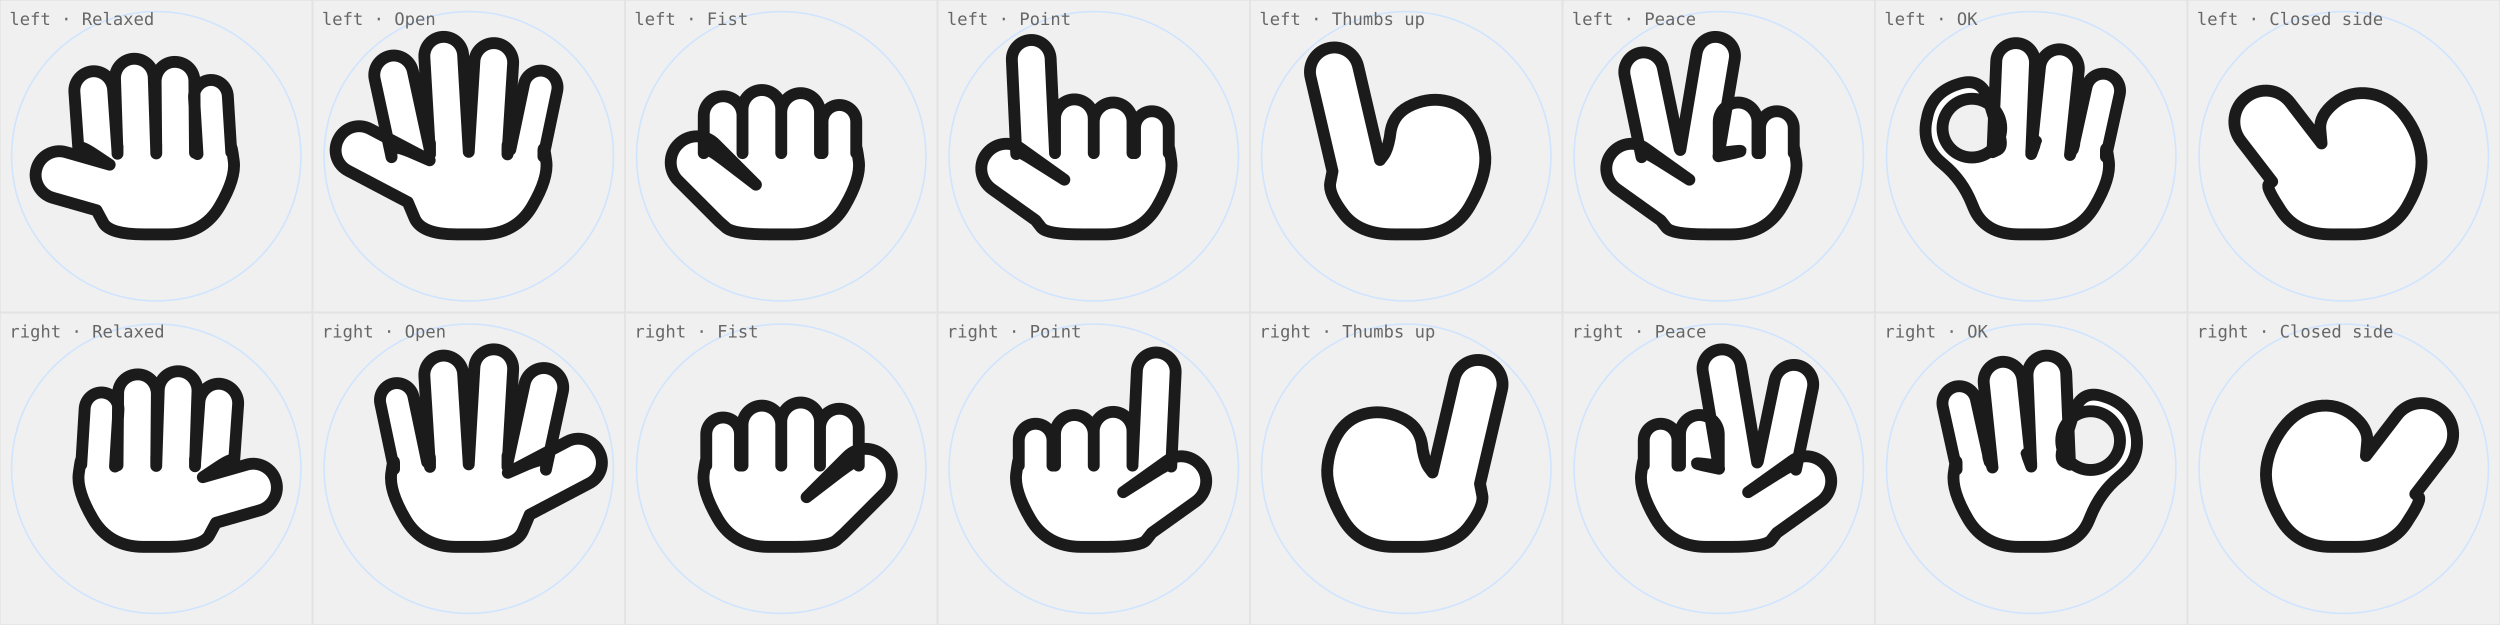
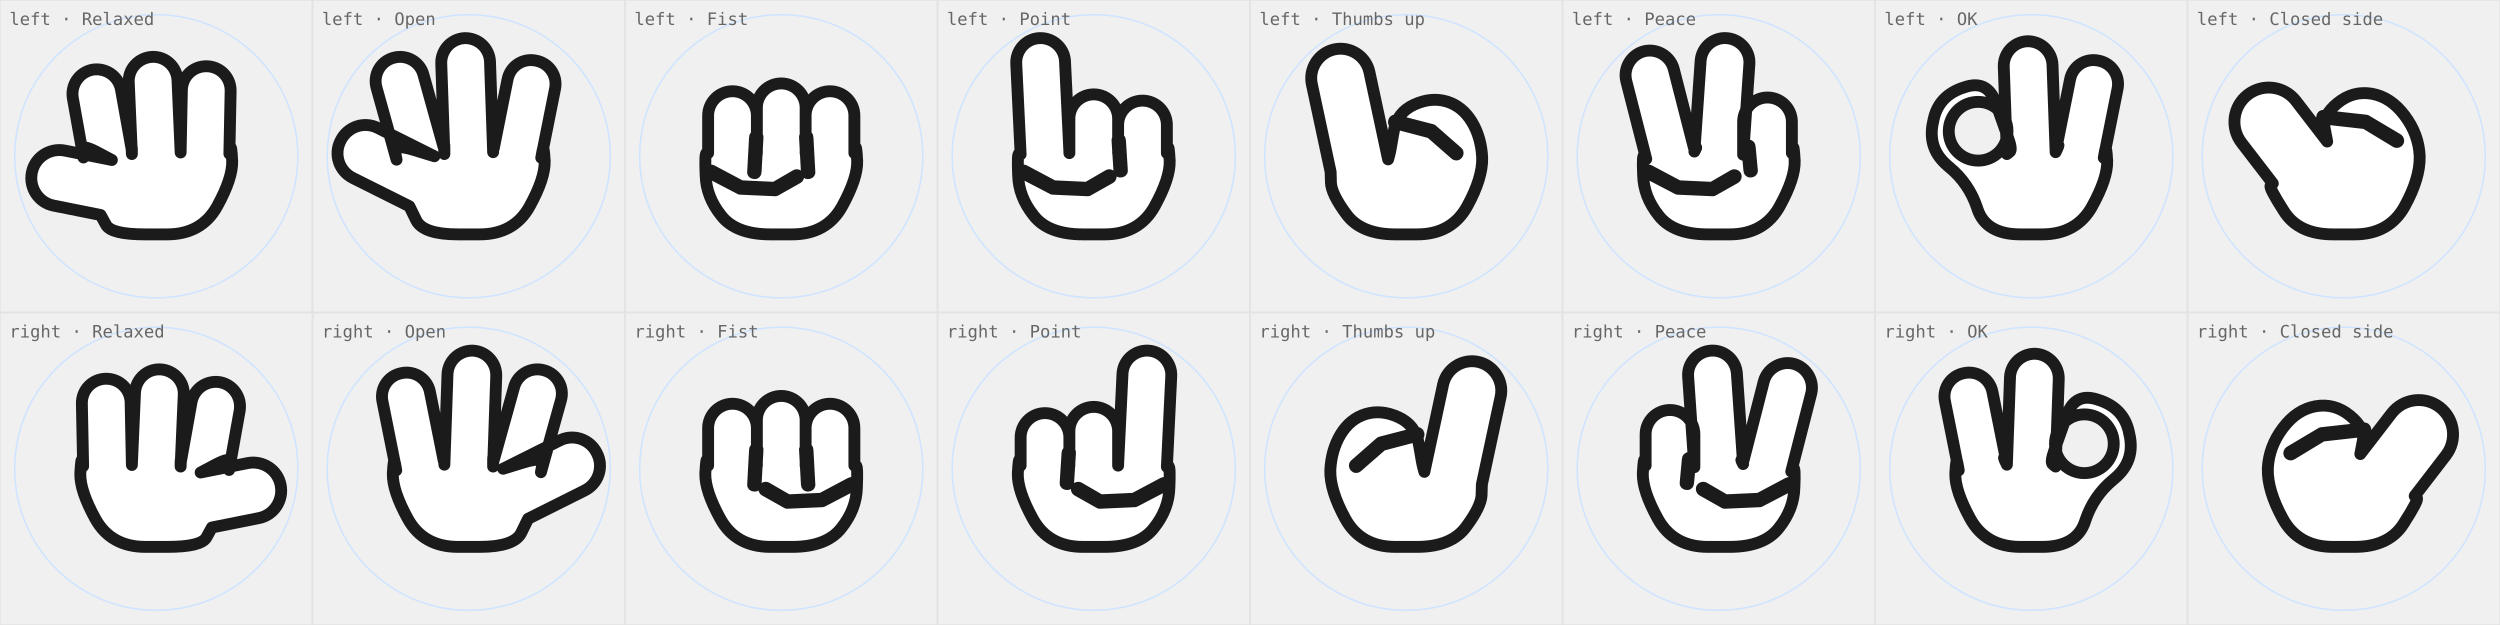
<svg xmlns="http://www.w3.org/2000/svg" viewBox="0 0 1600 400" width="1600" height="400">
  <g transform="translate(0 0)">
    <rect width="200" height="200" fill="none" stroke="#e3e3e3" />
    <circle cx="100" cy="100" r="3" fill="#d33" />
-     <circle cx="100" cy="100" r="92.6" fill="none" stroke="#cfe4ff" />
-     <path data-name="Relaxed" d="M 92 150 C 77.4 150 68.6 147.4 66 142.4 L 61.8 134.6 L 33.8 126.6 C 25.8 124.4 21 115.8 23.4 107.8 C 25.6 99.8 34.2 95 42.2 97.4 L 70.2 105.4 L 60 98.6 C 53.4 94.2 50 93.2 50.2 95.4 L 50.4 98.8 L 47.6 58.8 C 47.2 52 52.4 46.2 59.2 45.6 C 66 45.2 71.8 50.4 72.4 57.2 L 75.2 97.2 L 75.2 94.6 C 75.2 92.8 75.2 93 75.2 95.2 L 75.2 98.4 L 73.6 50.4 C 73.4 43.6 78.8 37.8 85.6 37.6 C 92.4 37.4 98.2 42.8 98.4 49.6 L 100 97.6 L 100 93.8 C 100 91.2 100 91.4 100 94 L 100 98.2 L 99.6 52.2 C 99.6 45.2 105 39.6 111.8 39.6 C 118.8 39.6 124.4 45 124.4 51.8 L 124.8 97.8 L 124.8 95 C 124.8 93 125 93.2 125.6 95.4 L 126.4 98.6 L 124.2 62.6 C 123.8 56.8 128.4 51.6 134.4 51.2 C 140.2 50.8 145.4 55.4 145.8 61.4 L 148 97.4 L 148 94.6 C 148 92.8 148.6 95.6 149.6 103 L 149.6 103 C 150.6 110.4 147.6 120 140.6 132 L 140.6 132 C 133.6 144 122.6 150 108 150 L 92 150 Z" fill="#ffffff" fill-rule="evenodd" stroke="#1b1b1b" stroke-width="7.6" stroke-linejoin="round" stroke-linecap="round" />
+     <circle cx="100" cy="100" r="90.6" fill="none" stroke="#cfe4ff" />
+     <path data-name="Relaxed" d="M 93 150 C 78.4 150 70 148 67.8 143.8 L 64.4 137.6 L 34.4 131.6 C 24.8 129.8 18.4 120.2 20.4 110.4 C 22.2 100.8 31.8 94.4 41.6 96.4 L 71.6 102.4 L 61.8 97.2 C 55.2 93.8 52.2 93.4 52.8 96.4 L 53.4 100.8 L 46.6 62.8 C 45.2 54.2 50.8 46.2 59.2 44.6 C 67.8 43.2 75.8 48.8 77.4 57.2 L 84.2 95.2 L 84.2 94.6 C 84.4 94.2 84.4 94.8 84.4 96.4 L 84.4 98.6 L 82.4 52.6 C 82 44 88.8 36.8 97.4 36.4 C 106 36 113.2 42.8 113.6 51.4 L 115.6 97.4 L 115.6 95.6 C 115.6 94.6 115.6 94.6 115.6 95.8 L 115.6 97.6 L 116.4 57.6 C 116.6 49 123.6 42.2 132.4 42.4 C 141 42.6 147.8 49.6 147.6 58.4 L 146.8 98.4 L 147.4 95.2 C 147.8 93 148.2 95.6 148.6 103 L 148.6 103 C 148.8 110.4 145.6 120 139 132 L 139 132 C 132.4 144 121.6 150 107 150 L 93 150 Z" fill="#ffffff" fill-rule="evenodd" stroke="#1b1b1b" stroke-width="7.6" stroke-linejoin="round" stroke-linecap="round" />
    <text x="6" y="16" font-family="ui-monospace, monospace" font-size="11" fill="#666">left · Relaxed</text>
  </g>
  <g transform="translate(200 0)">
    <rect width="200" height="200" fill="none" stroke="#e3e3e3" />
    <circle cx="100" cy="100" r="3" fill="#d33" />
-     <circle cx="100" cy="100" r="92.6" fill="none" stroke="#cfe4ff" />
-     <path data-name="Open" d="M 92 150 C 77.4 150 68.4 146.6 65.4 139.8 L 61 129.4 L 23 109.4 C 15.4 105.6 12.6 96.4 16.6 89 C 20.4 81.4 29.6 78.6 37 82.6 L 75 102.6 L 62.6 97.2 C 54.2 93.8 50.2 93.4 50.4 96.4 L 50.6 100.6 L 39.8 50.6 C 38.4 44 42.6 37.4 49.4 35.8 C 56 34.4 62.6 38.6 64.2 45.4 L 75 95.4 L 75 92.6 C 75.2 90.8 75.2 91.4 75.2 94.4 L 75.2 98.8 L 71.6 36.8 C 71.2 29.8 76.4 24 83.2 23.6 C 90.2 23.2 96 28.4 96.4 35.2 L 100 97.2 L 100 92.6 C 100 89.6 100 89.6 100 92.6 L 100 97.2 L 103.6 39.2 C 104 32.4 110 27.2 116.8 27.6 C 123.6 28 128.8 34 128.4 40.8 L 124.8 98.8 L 124.8 94.4 C 124.8 91.4 125.2 91 125.8 92.8 L 126.6 95.8 L 135.4 53.8 C 136.6 48 142.4 44.2 148.2 45.4 C 154 46.6 157.8 52.4 156.6 58.2 L 147.8 100.2 L 147.8 96.2 C 148 93.4 148.6 95.6 149.6 103 L 149.6 103 C 150.6 110.4 147.6 120 140.6 132 L 140.6 132 C 133.6 144 122.6 150 108 150 L 92 150 Z" fill="#ffffff" fill-rule="evenodd" stroke="#1b1b1b" stroke-width="7.6" stroke-linejoin="round" stroke-linecap="round" />
+     <circle cx="100" cy="100" r="90.6" fill="none" stroke="#cfe4ff" />
+     <path data-name="Open" d="M 93 150 C 78.4 150 69.4 147 66.4 141 L 62 132 L 26 114 C 17 109.6 13.4 98.8 18 90 C 22.4 81 33.2 77.4 42 82 L 78 100 L 65 96 C 56.4 93.4 52.2 93.6 52.8 97 L 53.8 102.2 L 41 56.2 C 38.6 47.8 43.6 39.2 51.8 37 C 60.2 34.6 68.8 39.6 71 47.8 L 83.8 93.8 L 84.2 93 C 84.4 92.4 84.4 93 84.4 95.2 L 84.4 98.6 L 82.4 40.6 C 82.2 32 88.8 24.8 97.4 24.4 C 106 24.2 113.2 30.8 113.6 39.4 L 115.6 97.4 L 115.6 94.8 C 115.6 93 115.6 92.4 115.8 93.4 L 116 95 L 124.8 51 C 126.4 42.4 134.6 37 143 38.8 C 151.6 40.4 157 48.6 155.2 57 L 146.4 101 L 147.2 96.6 C 147.8 93.6 148.2 95.6 148.6 103 L 148.6 103 C 148.8 110.4 145.6 120 139 132 L 139 132 C 132.4 144 121.6 150 107 150 L 93 150 Z" fill="#ffffff" fill-rule="evenodd" stroke="#1b1b1b" stroke-width="7.6" stroke-linejoin="round" stroke-linecap="round" />
    <text x="6" y="16" font-family="ui-monospace, monospace" font-size="11" fill="#666">left · Open</text>
  </g>
  <g transform="translate(400 0)">
    <rect width="200" height="200" fill="none" stroke="#e3e3e3" />
    <circle cx="100" cy="100" r="3" fill="#d33" />
-     <circle cx="100" cy="100" r="92.6" fill="none" stroke="#cfe4ff" />
-     <path data-name="Fist" d="M 92 150 C 77.4 150 68.4 148.6 65 146 L 60.2 141.8 L 34.2 115.8 C 27.6 109.4 27.6 98.6 34.2 92.2 C 40.6 85.6 51.4 85.6 57.8 92.2 L 83.8 118.2 L 63.2 102.4 C 55.8 96.8 51.8 94.6 51.2 96 L 50.4 98 L 50.4 74 C 50.4 67.2 56 61.6 62.8 61.6 C 69.6 61.6 75.2 67.2 75.2 74 L 75.2 98 L 75.2 95 C 75.2 93 75.2 93 75.2 95 L 75.2 98 L 75.2 70 C 75.2 63.2 80.8 57.6 87.6 57.6 C 94.4 57.6 100 63.2 100 70 L 100 98 L 100 94 C 100 91.4 100 91.4 100 94 L 100 98 L 100 72 C 100 65.2 105.6 59.6 112.4 59.6 C 119.2 59.6 124.8 65.2 124.8 72 L 124.8 98 L 124.8 95 C 124.8 93 125 93 125.6 95 L 126.4 98 L 126.4 78 C 126.4 72 131.2 67.2 137.2 67.2 C 143.2 67.2 148 72 148 78 L 148 98 L 148 95 C 148 93 148.6 95.6 149.6 103 L 149.6 103 C 150.6 110.4 147.6 120 140.6 132 L 140.6 132 C 133.6 144 122.6 150 108 150 L 92 150 Z" fill="#ffffff" fill-rule="evenodd" stroke="#1b1b1b" stroke-width="7.6" stroke-linejoin="round" stroke-linecap="round" />
+     <circle cx="100" cy="100" r="90.6" fill="none" stroke="#cfe4ff" />
+     <path data-name="Fist" d="M 93 150 C 78.4 150 67.8 146 61.6 138 L 61.6 138 C 55.2 130 51.8 121.4 51.6 112 L 51.6 112 C 51.2 102.6 51.4 98 52.2 98 L 53.2 98 L 53.2 74 C 53.2 65.4 60.2 58.4 68.8 58.4 C 77.4 58.4 84.4 65.4 84.4 74 L 84.4 98 L 84.4 96 C 84.4 94.6 84.4 94.6 84.4 96 L 84.4 98 L 84.4 69 C 84.4 60.4 91.4 53.4 100 53.4 C 108.6 53.4 115.6 60.4 115.6 69 L 115.6 98 L 115.6 96 C 115.6 94.6 115.6 94.6 115.6 96 L 115.6 98 L 115.6 74 C 115.6 65.4 122.6 58.4 131.2 58.4 C 139.8 58.4 146.8 65.4 146.8 74 L 146.8 98 L 147.4 95 C 147.8 93 148.2 95.6 148.6 103 L 148.6 103 C 148.8 110.4 145.6 120 139 132 L 139 132 C 132.4 144 121.6 150 107 150 L 93 150 Z M 84.8 88 L 83.6 110 C 83.6 110.6 83.2 111 82.8 110.8 C 82.2 110.8 81.8 110.4 82 110 L 83.2 88 C 83.2 87.4 83.6 87 84 87.2 C 84.6 87.2 85 87.6 84.8 88 Z M 116.8 88 L 118 110 C 118.2 110.4 117.8 110.8 117.2 110.8 C 116.8 111 116.4 110.6 116.4 110 L 115.2 88 C 115 87.6 115.4 87.2 116 87.2 C 116.4 87 116.8 87.4 116.8 88 Z M 55.4 109.2 L 74.2 119.2 L 95.8 120.2 L 109.6 112.2 C 110 112 110.6 112.2 110.8 112.6 C 111 113 110.8 113.6 110.4 113.8 L 96.2 121.8 L 73.8 120.8 L 54.6 110.8 C 54.2 110.6 54 110 54.2 109.6 C 54.4 109.2 55 109 55.4 109.2 Z" fill="#ffffff" fill-rule="evenodd" stroke="#1b1b1b" stroke-width="7.6" stroke-linejoin="round" stroke-linecap="round" />
    <text x="6" y="16" font-family="ui-monospace, monospace" font-size="11" fill="#666">left · Fist</text>
  </g>
  <g transform="translate(600 0)">
    <rect width="200" height="200" fill="none" stroke="#e3e3e3" />
    <circle cx="100" cy="100" r="3" fill="#d33" />
-     <circle cx="100" cy="100" r="92.6" fill="none" stroke="#cfe4ff" />
-     <path data-name="Point" d="M 92 150 C 77.4 150 68.8 148.6 66.4 145.6 L 62.8 141 L 34.8 121 C 27.6 115.8 25.8 105.8 31 98.8 C 36.2 91.6 46.2 89.8 53.2 95 L 81.2 115 L 62.8 103.4 C 55 98.4 51 96.4 50.8 97.2 L 50.4 98.6 L 47.6 38.6 C 47.2 31.8 52.6 26 59.4 25.6 C 66.2 25.2 72 30.6 72.4 37.4 L 75.2 97.4 L 75.2 95.8 C 75.2 94.6 75.2 94.6 75.2 96 L 75.2 98 L 75.2 76 C 75.2 69.2 80.8 63.6 87.6 63.6 C 94.4 63.6 100 69.2 100 76 L 100 98 L 100 95 C 100 93 100 93 100 95 L 100 98 L 100 78 C 100 71.2 105.6 65.6 112.4 65.6 C 119.2 65.6 124.8 71.2 124.8 78 L 124.8 98 L 124.8 95.6 C 124.8 93.8 125 93.8 125.6 95.6 L 126.4 98 L 126.4 82 C 126.4 76 131.2 71.2 137.2 71.2 C 143.2 71.2 148 76 148 82 L 148 98 L 148 95 C 148 93 148.6 95.6 149.6 103 L 149.6 103 C 150.6 110.4 147.6 120 140.6 132 L 140.6 132 C 133.6 144 122.6 150 108 150 L 92 150 Z" fill="#ffffff" fill-rule="evenodd" stroke="#1b1b1b" stroke-width="7.6" stroke-linejoin="round" stroke-linecap="round" />
+     <circle cx="100" cy="100" r="90.6" fill="none" stroke="#cfe4ff" />
+     <path data-name="Point" d="M 93 150 C 78.4 150 67.8 146 61.6 138 L 61.6 138 C 55.2 130 51.8 121.4 51.6 112 L 51.6 112 C 51.2 102.6 51.4 98.2 52.2 98.4 L 53.2 98.8 L 50.4 40.8 C 50 32.2 56.6 24.8 65.2 24.4 C 73.8 24 81.2 30.6 81.6 39.2 L 84.4 97.2 L 84.4 96.6 C 84.4 96.2 84.4 96.4 84.4 97 L 84.4 98 L 84.4 76 C 84.4 67.4 91.4 60.4 100 60.4 C 108.6 60.4 115.6 67.4 115.6 76 L 115.6 98 L 115.6 96.6 C 115.6 95.6 115.6 95.6 115.6 96.6 L 115.6 98 L 115.6 80 C 115.6 71.4 122.6 64.4 131.2 64.4 C 139.8 64.4 146.8 71.4 146.8 80 L 146.8 98 L 147.4 95 C 147.8 93 148.2 95.6 148.6 103 L 148.6 103 C 148.8 110.4 145.6 120 139 132 L 139 132 C 132.4 144 121.6 150 107 150 L 93 150 Z M 116.8 90 L 118 109 C 118.2 109.4 117.8 109.8 117.2 109.8 C 116.8 110 116.4 109.6 116.4 109 L 115.2 90 C 115 89.6 115.4 89.2 116 89.2 C 116.4 89 116.8 89.4 116.8 90 Z M 55.4 109.2 L 74.2 119.2 L 95.8 120.2 L 109.6 112.2 C 110 112 110.6 112.2 110.8 112.6 C 111 113 110.8 113.6 110.4 113.8 L 96.2 121.8 L 73.8 120.8 L 54.6 110.8 C 54.2 110.6 54 110 54.2 109.6 C 54.4 109.2 55 109 55.4 109.2 Z" fill="#ffffff" fill-rule="evenodd" stroke="#1b1b1b" stroke-width="7.6" stroke-linejoin="round" stroke-linecap="round" />
    <text x="6" y="16" font-family="ui-monospace, monospace" font-size="11" fill="#666">left · Point</text>
  </g>
  <g transform="translate(800 0)">
    <rect width="200" height="200" fill="none" stroke="#e3e3e3" />
    <circle cx="100" cy="100" r="3" fill="#d33" />
-     <circle cx="100" cy="100" r="92.6" fill="none" stroke="#cfe4ff" />
-     <path data-name="Thumbs up" d="M 92 150 C 77.4 150 66.6 145.6 60 137 L 60 137 C 53.4 128.4 50.4 121.6 51.4 116.8 L 52.8 109.6 L 38.8 49.6 C 36.8 41.2 42 32.8 50.4 30.8 C 58.8 28.8 67.2 34 69.2 42.4 L 83.2 102.4 L 85.6 99.2 C 87.2 97 88.4 93.4 89.4 88.2 L 90 84 C 91.4 76 96 70.4 104 67 L 104 67 C 112 63.6 119.6 63 127 65 L 127 65 C 134.4 67 140 71.4 144 78 L 144 78 C 148 84.6 150.2 92.4 150.6 101 L 150.6 101 C 150.8 109.6 147.6 120 140.6 132 L 140.6 132 C 133.6 144 122.6 150 108 150 L 92 150 Z" fill="#ffffff" fill-rule="evenodd" stroke="#1b1b1b" stroke-width="7.6" stroke-linejoin="round" stroke-linecap="round" />
+     <circle cx="100" cy="100" r="90.6" fill="none" stroke="#cfe4ff" />
+     <path data-name="Thumbs up" d="M 93 150 C 78.4 150 67.8 145.6 61.6 137 L 61.6 137 C 55.2 128.4 52 121.6 51.8 117 L 51.6 110 L 39.6 54 C 37.4 43.8 44 33.8 54 31.6 C 64.2 29.4 74.2 36 76.4 46 L 88.4 102 L 89.2 99 C 89.8 97 90.4 93 91.4 87.2 L 92 84 C 93.4 76 97.6 70.4 105 67 L 105 67 C 112.4 63.6 119.4 63 126 65 L 126 65 C 132.6 67 138 71.4 142 78 L 142 78 C 146 84.6 148.2 92.4 148.6 101 L 148.6 101 C 148.8 109.6 145.6 120 139 132 L 139 132 C 132.4 144 121.6 150 107 150 L 93 150 Z M 93.2 77.2 L 116.4 83.2 L 132.6 97.4 C 133 97.6 133 98.2 132.6 98.6 C 132.4 99 131.8 99 131.4 98.6 L 115.6 84.8 L 92.8 78.8 C 92.2 78.8 92 78.2 92.2 77.8 C 92.2 77.2 92.8 77 93.2 77.2 Z" fill="#ffffff" fill-rule="evenodd" stroke="#1b1b1b" stroke-width="7.6" stroke-linejoin="round" stroke-linecap="round" />
    <text x="6" y="16" font-family="ui-monospace, monospace" font-size="11" fill="#666">left · Thumbs up</text>
  </g>
  <g transform="translate(1000 0)">
    <rect width="200" height="200" fill="none" stroke="#e3e3e3" />
    <circle cx="100" cy="100" r="3" fill="#d33" />
-     <circle cx="100" cy="100" r="92.6" fill="none" stroke="#cfe4ff" />
-     <path data-name="Peace" d="M 92 150 C 77.4 150 68.8 148.6 66.4 145.6 L 62.8 141 L 34.8 121 C 27.6 115.8 25.8 105.8 31 98.8 C 36.2 91.6 46.2 89.8 53.2 95 L 81.2 115 L 62.8 103.4 C 55 98.4 51 96.8 50.8 98.2 L 50.6 100.6 L 39.8 48.6 C 38.4 41.8 42.8 35.2 49.4 33.8 C 56.2 32.4 62.8 36.8 64.2 43.4 L 75 95.4 L 75 93.8 C 75.2 92.6 75.2 92.6 75.2 94 L 75.4 96 L 85.8 34 C 87 27.2 93.2 22.6 100 23.8 C 106.8 25 111.4 31.2 110.2 38 L 99.8 100 L 110.2 97.8 C 115.4 96.6 115.4 96.2 110 96.8 L 100 98 L 100 78 C 100 71.2 105.6 65.6 112.4 65.6 C 119.2 65.6 124.8 71.2 124.8 78 L 124.8 98 L 125.2 96 C 125.4 94.6 125.8 94.6 126 96 L 126.4 98 L 126.4 82 C 126.4 76 131.2 71.2 137.2 71.2 C 143.2 71.2 148 76 148 82 L 148 98 L 148 95 C 148 93 148.6 95.6 149.6 103 L 149.6 103 C 150.6 110.4 147.6 120 140.6 132 L 140.6 132 C 133.6 144 122.6 150 108 150 L 92 150 Z" fill="#ffffff" fill-rule="evenodd" stroke="#1b1b1b" stroke-width="7.6" stroke-linejoin="round" stroke-linecap="round" />
+     <circle cx="100" cy="100" r="90.6" fill="none" stroke="#cfe4ff" />
+     <path data-name="Peace" d="M 93 150 C 78.4 150 67.8 146 61.6 138 L 61.6 138 C 55.2 130 51.8 121.4 51.6 112 L 51.6 112 C 51.2 102.6 51.4 98.6 52.4 100 L 53.6 101.8 L 40.8 51.8 C 38.8 43.6 43.8 35 52.2 32.8 C 60.4 30.8 69 35.8 71.2 44.2 L 84 94.2 L 85 94 C 85.6 94 85.8 94.4 85.2 95.4 L 84.4 97 L 88.4 39 C 89 30.4 96.4 23.8 105 24.4 C 113.6 25 120.2 32.4 119.6 41 L 115.6 99 L 116.8 98.6 C 117.6 98.2 117.6 98 116.8 98 L 115.6 98 L 115.6 78 C 115.6 69.4 122.6 62.4 131.2 62.4 C 139.8 62.4 146.8 69.4 146.8 78 L 146.8 98 L 147.4 95 C 147.8 93 148.2 95.6 148.6 103 L 148.6 103 C 148.8 110.4 145.6 120 139 132 L 139 132 C 132.4 144 121.6 150 107 150 L 93 150 Z M 119.8 94 L 121.2 109 C 121.4 109.4 121 109.8 120.4 109.8 C 120 110 119.6 109.6 119.6 109 L 118.2 94 C 118 93.6 118.4 93.2 119 93.2 C 119.4 93 119.8 93.4 119.8 94 Z M 55.4 109.2 L 74.2 119.2 L 95.8 120.2 L 109.6 112.2 C 110 112 110.6 112.2 110.8 112.6 C 111 113 110.8 113.6 110.4 113.8 L 96.2 121.8 L 73.8 120.8 L 54.6 110.8 C 54.2 110.6 54 110 54.2 109.6 C 54.4 109.2 55 109 55.4 109.2 Z" fill="#ffffff" fill-rule="evenodd" stroke="#1b1b1b" stroke-width="7.6" stroke-linejoin="round" stroke-linecap="round" />
    <text x="6" y="16" font-family="ui-monospace, monospace" font-size="11" fill="#666">left · Peace</text>
  </g>
  <g transform="translate(1200 0)">
    <rect width="200" height="200" fill="none" stroke="#e3e3e3" />
    <circle cx="100" cy="100" r="3" fill="#d33" />
-     <circle cx="100" cy="100" r="92.6" fill="none" stroke="#cfe4ff" />
-     <path data-name="OK" d="M 92 150 C 77.4 150 67.6 144.2 63 132.8 L 62 130.4 C 58 120.4 52 112 43.8 105.2 L 42.4 104 C 34.2 97 31 88.4 32.8 77.8 L 33.2 76 C 35 65.4 41 58.4 51 54.6 L 52.8 54 C 62.8 50.4 69.4 53.6 72.6 63.8 L 79.6 86.4 C 81.2 91.4 80.8 94.6 78.6 95.8 L 75.2 97.4 L 77.6 39.4 C 77.8 32.6 83.6 27.4 90.6 27.6 C 97.4 27.8 102.6 33.6 102.4 40.6 L 100 98.6 L 102 93.2 C 103.4 89.8 103.4 89.4 102 92.4 L 100 96.8 L 105.6 42.8 C 106.4 36 112.4 31 119.2 31.6 C 126 32.4 131 38.4 130.4 45.2 L 124.8 99.2 L 126.4 94.6 C 127.4 91.6 127.8 91 127.4 92.8 L 126.6 95.6 L 135.4 55.6 C 136.8 49.8 142.4 46.2 148.4 47.4 C 154.2 48.8 157.8 54.4 156.6 60.4 L 147.8 100.4 L 147.8 96.2 C 148 93.4 148.6 95.6 149.6 103 L 149.6 103 C 150.6 110.4 147.6 120 140.6 132 L 140.6 132 C 133.6 144 122.6 150 108 150 L 92 150 Z M 62 63.2 C 72.4 63.2 80.8 71.6 80.8 82 C 80.8 92.4 72.4 100.8 62 100.8 C 51.6 100.8 43.2 92.4 43.2 82 C 43.2 71.6 51.6 63.2 62 63.2 Z" fill="#ffffff" fill-rule="evenodd" stroke="#1b1b1b" stroke-width="7.6" stroke-linejoin="round" stroke-linecap="round" />
+     <circle cx="100" cy="100" r="90.6" fill="none" stroke="#cfe4ff" />
+     <path data-name="OK" d="M 93 150 C 78.4 150 69.2 144.6 65.6 133.8 L 65.2 132.6 C 61.8 122.6 56 114 47.8 107.2 L 46.4 106 C 38.2 99 35 90.4 36.8 79.8 L 37.2 78 C 39 67.4 45 60.4 55 56.6 L 56.8 56 C 66.8 52.4 73.6 55.6 77.2 65.6 L 85 87.6 C 87 93.2 87.4 96.4 86.2 97.2 L 84.4 98.6 L 82.4 42.6 C 82.2 34 88.8 26.8 97.4 26.4 C 106 26.2 113.2 32.8 113.6 41.4 L 115.6 97.4 L 116.8 94.8 C 117.6 93 117.6 92.4 117 93.4 L 116 95 L 124.8 51 C 126.4 42.4 134.6 37 143 38.8 C 151.6 40.4 157 48.6 155.2 57 L 146.4 101 L 147.2 96.6 C 147.8 93.6 148.2 95.6 148.6 103 L 148.6 103 C 148.8 110.4 145.6 120 139 132 L 139 132 C 132.4 144 121.6 150 107 150 L 93 150 Z M 66 65.2 C 76.4 65.2 84.8 73.6 84.8 84 C 84.8 94.4 76.4 102.8 66 102.8 C 55.6 102.8 47.2 94.4 47.2 84 C 47.2 73.6 55.6 65.2 66 65.2 Z" fill="#ffffff" fill-rule="evenodd" stroke="#1b1b1b" stroke-width="7.6" stroke-linejoin="round" stroke-linecap="round" />
    <text x="6" y="16" font-family="ui-monospace, monospace" font-size="11" fill="#666">left · OK</text>
  </g>
  <g transform="translate(1400 0)">
    <rect width="200" height="200" fill="none" stroke="#e3e3e3" />
    <circle cx="100" cy="100" r="3" fill="#d33" />
-     <circle cx="100" cy="100" r="92.6" fill="none" stroke="#cfe4ff" />
-     <path data-name="Closed side" d="M 92 150 C 77.4 150 66.6 145 60 135 L 60 135 C 53.4 125 50.6 119.4 52 118 L 54.2 116.2 L 34.2 90.2 C 27.4 81.4 29 68.8 37.8 62.2 C 46.6 55.4 59.2 57 65.8 65.8 L 85.8 91.8 L 85 83 C 84.4 77 87.4 71.4 94 66 L 94 66 C 100.6 60.6 108.4 58.6 117 60 L 117 60 C 125.6 61.4 133 66 139 74 L 139 74 C 145 82 148.6 90.6 149.6 100 L 149.6 100 C 150.6 109.4 147.6 120 140.6 132 L 140.6 132 C 133.6 144 122.6 150 108 150 L 92 150 Z" fill="#ffffff" fill-rule="evenodd" stroke="#1b1b1b" stroke-width="7.6" stroke-linejoin="round" stroke-linecap="round" />
+     <circle cx="100" cy="100" r="90.6" fill="none" stroke="#cfe4ff" />
+     <path data-name="Closed side" d="M 93 150 C 78.4 150 67.8 145 61.6 135 L 61.6 135 C 55.2 125 52.4 119.6 53.2 118.8 L 54.6 117.4 L 34.6 91.4 C 27.2 81.8 29 68 38.6 60.6 C 48.2 53.2 62 55 69.4 64.6 L 89.4 90.6 L 87.8 82.2 C 86.6 76.8 89.4 71.4 96 66 L 96 66 C 102.6 60.6 110 58.6 118 60 L 118 60 C 126 61.4 133 66 139 74 L 139 74 C 145 82 148.2 90.6 148.6 100 L 148.6 100 C 148.8 109.4 145.6 120 139 132 L 139 132 C 132.4 144 121.6 150 107 150 L 93 150 Z M 87 74.2 L 114.2 77.2 L 134.4 89.2 C 134.8 89.4 135 90 134.8 90.4 C 134.6 90.8 134 91 133.6 90.8 L 113.8 78.8 L 87 75.8 C 86.4 75.8 86 75.4 86.2 75 C 86.2 74.4 86.6 74 87 74.2 Z" fill="#ffffff" fill-rule="evenodd" stroke="#1b1b1b" stroke-width="7.6" stroke-linejoin="round" stroke-linecap="round" />
    <text x="6" y="16" font-family="ui-monospace, monospace" font-size="11" fill="#666">left · Closed side</text>
  </g>
  <g transform="translate(0 200)">
    <rect width="200" height="200" fill="none" stroke="#e3e3e3" />
    <circle cx="100" cy="100" r="3" fill="#d33" />
-     <circle cx="100" cy="100" r="92.6" fill="none" stroke="#cfe4ff" />
-     <path data-name="Relaxed" d="M 108 150 C 122.6 150 131.4 147.4 134 142.4 L 138.2 134.6 L 166.2 126.6 C 174.2 124.4 179 115.8 176.6 107.8 C 174.4 99.8 165.8 95 157.8 97.4 L 129.8 105.4 L 140 98.6 C 146.6 94.2 150 93.2 149.8 95.4 L 149.6 98.8 L 152.4 58.8 C 152.8 52 147.6 46.2 140.8 45.6 C 134 45.2 128.2 50.4 127.6 57.2 L 124.8 97.2 L 124.8 94.6 C 124.8 92.8 124.8 93 124.8 95.2 L 124.8 98.4 L 126.4 50.4 C 126.6 43.6 121.2 37.8 114.4 37.6 C 107.6 37.4 101.8 42.8 101.6 49.6 L 100 97.6 L 100 93.8 C 100 91.2 100 91.4 100 94 L 100 98.2 L 100.4 52.2 C 100.4 45.2 95 39.6 88.2 39.6 C 81.2 39.6 75.6 45 75.6 51.8 L 75.2 97.8 L 75.2 95 C 75.2 93 75 93.2 74.4 95.4 L 73.6 98.6 L 75.8 62.6 C 76.2 56.8 71.6 51.6 65.6 51.2 C 59.8 50.8 54.6 55.4 54.2 61.4 L 52 97.4 L 52 94.6 C 52 92.8 51.4 95.6 50.4 103 L 50.4 103 C 49.4 110.4 52.4 120 59.4 132 L 59.4 132 C 66.4 144 77.4 150 92 150 L 108 150 Z" fill="#ffffff" fill-rule="evenodd" stroke="#1b1b1b" stroke-width="7.6" stroke-linejoin="round" stroke-linecap="round" />
+     <circle cx="100" cy="100" r="90.6" fill="none" stroke="#cfe4ff" />
+     <path data-name="Relaxed" d="M 107 150 C 121.6 150 130 148 132.2 143.8 L 135.6 137.6 L 165.6 131.6 C 175.2 129.8 181.6 120.2 179.6 110.4 C 177.8 100.8 168.2 94.4 158.4 96.4 L 128.4 102.4 L 138.2 97.2 C 144.8 93.8 147.8 93.4 147.2 96.4 L 146.6 100.8 L 153.4 62.8 C 154.8 54.2 149.2 46.2 140.8 44.6 C 132.2 43.2 124.2 48.8 122.6 57.2 L 115.8 95.2 L 115.8 94.6 C 115.6 94.2 115.6 94.8 115.6 96.4 L 115.6 98.6 L 117.6 52.6 C 118 44 111.2 36.8 102.6 36.4 C 94 36 86.8 42.8 86.4 51.4 L 84.4 97.4 L 84.4 95.6 C 84.4 94.6 84.4 94.6 84.4 95.8 L 84.4 97.6 L 83.6 57.6 C 83.4 49 76.4 42.2 67.6 42.4 C 59 42.6 52.2 49.6 52.4 58.4 L 53.2 98.4 L 52.6 95.2 C 52.2 93 51.8 95.6 51.4 103 L 51.4 103 C 51.2 110.4 54.4 120 61 132 L 61 132 C 67.6 144 78.4 150 93 150 L 107 150 Z" fill="#ffffff" fill-rule="evenodd" stroke="#1b1b1b" stroke-width="7.6" stroke-linejoin="round" stroke-linecap="round" />
    <text x="6" y="16" font-family="ui-monospace, monospace" font-size="11" fill="#666">right · Relaxed</text>
  </g>
  <g transform="translate(200 200)">
    <rect width="200" height="200" fill="none" stroke="#e3e3e3" />
    <circle cx="100" cy="100" r="3" fill="#d33" />
-     <circle cx="100" cy="100" r="92.6" fill="none" stroke="#cfe4ff" />
-     <path data-name="Open" d="M 108 150 C 122.6 150 131.6 146.6 134.6 139.8 L 139 129.4 L 177 109.4 C 184.6 105.6 187.4 96.4 183.4 89 C 179.6 81.4 170.4 78.6 163 82.6 L 125 102.6 L 137.4 97.2 C 145.8 93.8 149.8 93.4 149.6 96.4 L 149.4 100.6 L 160.2 50.6 C 161.6 44 157.4 37.4 150.6 35.8 C 144 34.4 137.4 38.6 135.8 45.4 L 125 95.4 L 125 92.6 C 124.8 90.8 124.8 91.4 124.8 94.4 L 124.8 98.8 L 128.4 36.8 C 128.8 29.8 123.6 24 116.8 23.6 C 109.8 23.2 104 28.4 103.6 35.2 L 100 97.2 L 100 92.6 C 100 89.6 100 89.6 100 92.6 L 100 97.2 L 96.4 39.2 C 96 32.4 90 27.2 83.2 27.6 C 76.4 28 71.2 34 71.6 40.8 L 75.2 98.8 L 75.2 94.4 C 75.2 91.4 74.8 91 74.2 92.8 L 73.4 95.8 L 64.6 53.8 C 63.4 48 57.6 44.2 51.8 45.4 C 46 46.6 42.2 52.4 43.4 58.2 L 52.2 100.2 L 52.2 96.2 C 52 93.4 51.4 95.6 50.4 103 L 50.4 103 C 49.4 110.4 52.4 120 59.4 132 L 59.4 132 C 66.4 144 77.4 150 92 150 L 108 150 Z" fill="#ffffff" fill-rule="evenodd" stroke="#1b1b1b" stroke-width="7.6" stroke-linejoin="round" stroke-linecap="round" />
+     <circle cx="100" cy="100" r="90.6" fill="none" stroke="#cfe4ff" />
+     <path data-name="Open" d="M 107 150 C 121.6 150 130.6 147 133.6 141 L 138 132 L 174 114 C 183 109.6 186.6 98.8 182 90 C 177.6 81 166.8 77.4 158 82 L 122 100 L 135 96 C 143.6 93.4 147.8 93.6 147.2 97 L 146.2 102.2 L 159 56.2 C 161.4 47.8 156.4 39.2 148.2 37 C 139.8 34.6 131.2 39.6 129 47.8 L 116.2 93.8 L 115.8 93 C 115.6 92.4 115.6 93 115.6 95.2 L 115.6 98.6 L 117.6 40.6 C 117.8 32 111.2 24.8 102.6 24.4 C 94 24.2 86.8 30.8 86.4 39.4 L 84.4 97.4 L 84.4 94.8 C 84.4 93 84.4 92.4 84.2 93.4 L 84 95 L 75.2 51 C 73.6 42.4 65.4 37 57 38.8 C 48.4 40.4 43 48.6 44.8 57 L 53.6 101 L 52.8 96.6 C 52.2 93.6 51.8 95.6 51.4 103 L 51.4 103 C 51.2 110.4 54.4 120 61 132 L 61 132 C 67.6 144 78.4 150 93 150 L 107 150 Z" fill="#ffffff" fill-rule="evenodd" stroke="#1b1b1b" stroke-width="7.6" stroke-linejoin="round" stroke-linecap="round" />
    <text x="6" y="16" font-family="ui-monospace, monospace" font-size="11" fill="#666">right · Open</text>
  </g>
  <g transform="translate(400 200)">
    <rect width="200" height="200" fill="none" stroke="#e3e3e3" />
    <circle cx="100" cy="100" r="3" fill="#d33" />
-     <circle cx="100" cy="100" r="92.6" fill="none" stroke="#cfe4ff" />
-     <path data-name="Fist" d="M 108 150 C 122.6 150 131.6 148.6 135 146 L 139.8 141.8 L 165.8 115.8 C 172.4 109.4 172.4 98.6 165.8 92.2 C 159.4 85.6 148.6 85.6 142.2 92.2 L 116.2 118.2 L 136.8 102.4 C 144.2 96.8 148.2 94.6 148.8 96 L 149.6 98 L 149.6 74 C 149.6 67.2 144 61.6 137.2 61.6 C 130.4 61.6 124.8 67.2 124.8 74 L 124.8 98 L 124.8 95 C 124.8 93 124.8 93 124.8 95 L 124.8 98 L 124.8 70 C 124.8 63.2 119.2 57.6 112.4 57.6 C 105.6 57.6 100 63.2 100 70 L 100 98 L 100 94 C 100 91.4 100 91.4 100 94 L 100 98 L 100 72 C 100 65.2 94.4 59.6 87.6 59.6 C 80.8 59.6 75.2 65.2 75.2 72 L 75.2 98 L 75.2 95 C 75.2 93 75 93 74.4 95 L 73.6 98 L 73.6 78 C 73.6 72 68.8 67.2 62.8 67.2 C 56.8 67.2 52 72 52 78 L 52 98 L 52 95 C 52 93 51.4 95.6 50.4 103 L 50.4 103 C 49.4 110.4 52.4 120 59.4 132 L 59.4 132 C 66.4 144 77.4 150 92 150 L 108 150 Z" fill="#ffffff" fill-rule="evenodd" stroke="#1b1b1b" stroke-width="7.6" stroke-linejoin="round" stroke-linecap="round" />
+     <circle cx="100" cy="100" r="90.6" fill="none" stroke="#cfe4ff" />
+     <path data-name="Fist" d="M 107 150 C 121.6 150 132.2 146 138.4 138 L 138.4 138 C 144.8 130 148.2 121.4 148.4 112 L 148.4 112 C 148.8 102.6 148.6 98 147.8 98 L 146.8 98 L 146.8 74 C 146.8 65.4 139.8 58.4 131.2 58.4 C 122.6 58.4 115.6 65.4 115.6 74 L 115.6 98 L 115.6 96 C 115.6 94.6 115.6 94.6 115.6 96 L 115.6 98 L 115.6 69 C 115.6 60.4 108.6 53.4 100 53.4 C 91.4 53.4 84.4 60.4 84.4 69 L 84.4 98 L 84.4 96 C 84.4 94.6 84.4 94.6 84.4 96 L 84.4 98 L 84.4 74 C 84.4 65.4 77.4 58.4 68.8 58.4 C 60.2 58.4 53.2 65.4 53.2 74 L 53.2 98 L 52.6 95 C 52.2 93 51.8 95.6 51.4 103 L 51.4 103 C 51.2 110.4 54.4 120 61 132 L 61 132 C 67.6 144 78.4 150 93 150 L 107 150 Z M 115.2 88 L 116.4 110 C 116.4 110.6 116.8 111 117.2 110.8 C 117.8 110.8 118.2 110.4 118 110 L 116.8 88 C 116.8 87.4 116.4 87 116 87.2 C 115.4 87.2 115 87.6 115.2 88 Z M 83.2 88 L 82 110 C 81.8 110.4 82.2 110.8 82.8 110.8 C 83.2 111 83.6 110.6 83.6 110 L 84.8 88 C 85 87.6 84.6 87.2 84 87.2 C 83.6 87 83.2 87.4 83.2 88 Z M 144.6 109.2 L 125.8 119.2 L 104.2 120.2 L 90.4 112.2 C 90 112 89.4 112.2 89.2 112.6 C 89 113 89.2 113.6 89.6 113.8 L 103.8 121.8 L 126.2 120.8 L 145.4 110.8 C 145.8 110.6 146 110 145.8 109.6 C 145.6 109.2 145 109 144.6 109.2 Z" fill="#ffffff" fill-rule="evenodd" stroke="#1b1b1b" stroke-width="7.6" stroke-linejoin="round" stroke-linecap="round" />
    <text x="6" y="16" font-family="ui-monospace, monospace" font-size="11" fill="#666">right · Fist</text>
  </g>
  <g transform="translate(600 200)">
    <rect width="200" height="200" fill="none" stroke="#e3e3e3" />
    <circle cx="100" cy="100" r="3" fill="#d33" />
-     <circle cx="100" cy="100" r="92.6" fill="none" stroke="#cfe4ff" />
-     <path data-name="Point" d="M 108 150 C 122.6 150 131.2 148.6 133.6 145.6 L 137.2 141 L 165.2 121 C 172.4 115.8 174.2 105.8 169 98.8 C 163.8 91.6 153.8 89.8 146.8 95 L 118.8 115 L 137.2 103.4 C 145 98.4 149 96.4 149.2 97.2 L 149.6 98.6 L 152.4 38.6 C 152.8 31.8 147.4 26 140.6 25.6 C 133.8 25.2 128 30.6 127.6 37.4 L 124.8 97.4 L 124.8 95.8 C 124.8 94.6 124.8 94.6 124.8 96 L 124.8 98 L 124.8 76 C 124.8 69.2 119.2 63.6 112.4 63.6 C 105.6 63.6 100 69.2 100 76 L 100 98 L 100 95 C 100 93 100 93 100 95 L 100 98 L 100 78 C 100 71.2 94.4 65.6 87.6 65.6 C 80.8 65.6 75.2 71.2 75.2 78 L 75.2 98 L 75.2 95.6 C 75.2 93.8 75 93.8 74.4 95.6 L 73.6 98 L 73.6 82 C 73.6 76 68.8 71.2 62.8 71.2 C 56.8 71.2 52 76 52 82 L 52 98 L 52 95 C 52 93 51.4 95.6 50.4 103 L 50.4 103 C 49.4 110.4 52.4 120 59.4 132 L 59.4 132 C 66.4 144 77.4 150 92 150 L 108 150 Z" fill="#ffffff" fill-rule="evenodd" stroke="#1b1b1b" stroke-width="7.6" stroke-linejoin="round" stroke-linecap="round" />
+     <circle cx="100" cy="100" r="90.6" fill="none" stroke="#cfe4ff" />
+     <path data-name="Point" d="M 107 150 C 121.6 150 132.2 146 138.4 138 L 138.4 138 C 144.8 130 148.2 121.4 148.4 112 L 148.4 112 C 148.8 102.6 148.6 98.2 147.8 98.4 L 146.8 98.8 L 149.6 40.8 C 150 32.2 143.4 24.8 134.8 24.4 C 126.2 24 118.8 30.6 118.4 39.2 L 115.6 97.2 L 115.6 96.6 C 115.6 96.2 115.6 96.4 115.6 97 L 115.6 98 L 115.6 76 C 115.6 67.4 108.6 60.4 100 60.4 C 91.4 60.4 84.4 67.4 84.4 76 L 84.4 98 L 84.4 96.6 C 84.4 95.6 84.4 95.6 84.4 96.6 L 84.4 98 L 84.4 80 C 84.4 71.4 77.4 64.4 68.8 64.4 C 60.2 64.4 53.2 71.4 53.2 80 L 53.2 98 L 52.6 95 C 52.2 93 51.8 95.6 51.4 103 L 51.4 103 C 51.2 110.4 54.4 120 61 132 L 61 132 C 67.6 144 78.4 150 93 150 L 107 150 Z M 83.2 90 L 82 109 C 81.8 109.4 82.2 109.8 82.8 109.8 C 83.2 110 83.6 109.6 83.6 109 L 84.8 90 C 85 89.6 84.6 89.2 84 89.2 C 83.6 89 83.2 89.4 83.2 90 Z M 144.6 109.2 L 125.8 119.2 L 104.2 120.2 L 90.4 112.2 C 90 112 89.4 112.2 89.2 112.6 C 89 113 89.2 113.6 89.6 113.8 L 103.8 121.8 L 126.2 120.8 L 145.4 110.8 C 145.8 110.6 146 110 145.8 109.6 C 145.6 109.2 145 109 144.6 109.2 Z" fill="#ffffff" fill-rule="evenodd" stroke="#1b1b1b" stroke-width="7.6" stroke-linejoin="round" stroke-linecap="round" />
    <text x="6" y="16" font-family="ui-monospace, monospace" font-size="11" fill="#666">right · Point</text>
  </g>
  <g transform="translate(800 200)">
    <rect width="200" height="200" fill="none" stroke="#e3e3e3" />
    <circle cx="100" cy="100" r="3" fill="#d33" />
-     <circle cx="100" cy="100" r="92.6" fill="none" stroke="#cfe4ff" />
-     <path data-name="Thumbs up" d="M 108 150 C 122.6 150 133.4 145.6 140 137 L 140 137 C 146.6 128.4 149.6 121.6 148.6 116.8 L 147.2 109.6 L 161.2 49.6 C 163.2 41.2 158 32.8 149.6 30.8 C 141.2 28.8 132.8 34 130.8 42.4 L 116.8 102.4 L 114.4 99.2 C 112.8 97 111.6 93.4 110.6 88.2 L 110 84 C 108.6 76 104 70.4 96 67 L 96 67 C 88 63.6 80.4 63 73 65 L 73 65 C 65.6 67 60 71.4 56 78 L 56 78 C 52 84.6 49.8 92.4 49.4 101 L 49.4 101 C 49.2 109.6 52.4 120 59.4 132 L 59.4 132 C 66.4 144 77.4 150 92 150 L 108 150 Z" fill="#ffffff" fill-rule="evenodd" stroke="#1b1b1b" stroke-width="7.6" stroke-linejoin="round" stroke-linecap="round" />
+     <circle cx="100" cy="100" r="90.6" fill="none" stroke="#cfe4ff" />
+     <path data-name="Thumbs up" d="M 107 150 C 121.6 150 132.2 145.6 138.4 137 L 138.4 137 C 144.8 128.4 148 121.6 148.2 117 L 148.4 110 L 160.4 54 C 162.6 43.8 156 33.8 146 31.6 C 135.8 29.4 125.8 36 123.6 46 L 111.6 102 L 110.8 99 C 110.2 97 109.6 93 108.6 87.2 L 108 84 C 106.6 76 102.4 70.4 95 67 L 95 67 C 87.6 63.6 80.6 63 74 65 L 74 65 C 67.4 67 62 71.4 58 78 L 58 78 C 54 84.6 51.8 92.4 51.4 101 L 51.4 101 C 51.2 109.6 54.4 120 61 132 L 61 132 C 67.6 144 78.4 150 93 150 L 107 150 Z M 106.8 77.2 L 83.6 83.2 L 67.4 97.4 C 67 97.6 67 98.2 67.4 98.6 C 67.6 99 68.2 99 68.6 98.6 L 84.4 84.8 L 107.2 78.8 C 107.8 78.8 108 78.2 107.8 77.8 C 107.8 77.2 107.2 77 106.8 77.2 Z" fill="#ffffff" fill-rule="evenodd" stroke="#1b1b1b" stroke-width="7.6" stroke-linejoin="round" stroke-linecap="round" />
    <text x="6" y="16" font-family="ui-monospace, monospace" font-size="11" fill="#666">right · Thumbs up</text>
  </g>
  <g transform="translate(1000 200)">
    <rect width="200" height="200" fill="none" stroke="#e3e3e3" />
    <circle cx="100" cy="100" r="3" fill="#d33" />
-     <circle cx="100" cy="100" r="92.6" fill="none" stroke="#cfe4ff" />
-     <path data-name="Peace" d="M 108 150 C 122.6 150 131.2 148.6 133.6 145.6 L 137.2 141 L 165.2 121 C 172.4 115.8 174.2 105.8 169 98.8 C 163.8 91.6 153.8 89.8 146.8 95 L 118.8 115 L 137.2 103.4 C 145 98.4 149 96.8 149.2 98.2 L 149.4 100.6 L 160.2 48.6 C 161.6 41.8 157.2 35.2 150.6 33.8 C 143.8 32.4 137.2 36.8 135.8 43.4 L 125 95.4 L 125 93.8 C 124.8 92.6 124.8 92.6 124.8 94 L 124.6 96 L 114.2 34 C 113 27.2 106.8 22.6 100 23.8 C 93.2 25 88.6 31.2 89.8 38 L 100.2 100 L 89.8 97.8 C 84.6 96.6 84.6 96.2 90 96.8 L 100 98 L 100 78 C 100 71.2 94.4 65.6 87.6 65.6 C 80.8 65.6 75.2 71.2 75.2 78 L 75.2 98 L 74.8 96 C 74.6 94.6 74.2 94.6 74 96 L 73.6 98 L 73.6 82 C 73.6 76 68.8 71.2 62.8 71.2 C 56.8 71.2 52 76 52 82 L 52 98 L 52 95 C 52 93 51.4 95.6 50.4 103 L 50.4 103 C 49.4 110.4 52.4 120 59.4 132 L 59.4 132 C 66.4 144 77.4 150 92 150 L 108 150 Z" fill="#ffffff" fill-rule="evenodd" stroke="#1b1b1b" stroke-width="7.6" stroke-linejoin="round" stroke-linecap="round" />
+     <circle cx="100" cy="100" r="90.6" fill="none" stroke="#cfe4ff" />
+     <path data-name="Peace" d="M 107 150 C 121.6 150 132.2 146 138.4 138 L 138.4 138 C 144.8 130 148.2 121.4 148.4 112 L 148.4 112 C 148.8 102.6 148.6 98.6 147.6 100 L 146.4 101.8 L 159.2 51.8 C 161.2 43.6 156.2 35 147.8 32.8 C 139.6 30.8 131 35.8 128.8 44.2 L 116 94.2 L 115 94 C 114.4 94 114.2 94.4 114.8 95.4 L 115.6 97 L 111.6 39 C 111 30.4 103.6 23.8 95 24.4 C 86.4 25 79.8 32.4 80.4 41 L 84.4 99 L 83.2 98.6 C 82.4 98.2 82.4 98 83.2 98 L 84.4 98 L 84.4 78 C 84.4 69.4 77.4 62.4 68.8 62.4 C 60.2 62.4 53.2 69.4 53.2 78 L 53.2 98 L 52.6 95 C 52.2 93 51.8 95.6 51.4 103 L 51.4 103 C 51.2 110.4 54.4 120 61 132 L 61 132 C 67.6 144 78.4 150 93 150 L 107 150 Z M 80.2 94 L 78.8 109 C 78.6 109.4 79 109.8 79.6 109.8 C 80 110 80.4 109.6 80.4 109 L 81.8 94 C 82 93.6 81.6 93.2 81 93.2 C 80.6 93 80.2 93.4 80.2 94 Z M 144.6 109.2 L 125.8 119.2 L 104.2 120.2 L 90.4 112.2 C 90 112 89.4 112.2 89.2 112.6 C 89 113 89.2 113.6 89.6 113.8 L 103.8 121.8 L 126.2 120.8 L 145.4 110.8 C 145.8 110.6 146 110 145.8 109.6 C 145.6 109.2 145 109 144.6 109.2 Z" fill="#ffffff" fill-rule="evenodd" stroke="#1b1b1b" stroke-width="7.6" stroke-linejoin="round" stroke-linecap="round" />
    <text x="6" y="16" font-family="ui-monospace, monospace" font-size="11" fill="#666">right · Peace</text>
  </g>
  <g transform="translate(1200 200)">
    <rect width="200" height="200" fill="none" stroke="#e3e3e3" />
    <circle cx="100" cy="100" r="3" fill="#d33" />
-     <circle cx="100" cy="100" r="92.6" fill="none" stroke="#cfe4ff" />
-     <path data-name="OK" d="M 108 150 C 122.6 150 132.4 144.2 137 132.8 L 138 130.4 C 142 120.4 148 112 156.2 105.2 L 157.6 104 C 165.8 97 169 88.4 167.2 77.8 L 166.8 76 C 165 65.4 159 58.4 149 54.6 L 147.2 54 C 137.2 50.4 130.6 53.6 127.4 63.8 L 120.4 86.4 C 118.8 91.4 119.2 94.6 121.4 95.8 L 124.8 97.4 L 122.4 39.4 C 122.2 32.6 116.4 27.4 109.4 27.6 C 102.6 27.8 97.4 33.6 97.6 40.6 L 100 98.6 L 98 93.2 C 96.6 89.8 96.6 89.4 98 92.4 L 100 96.8 L 94.4 42.8 C 93.6 36 87.6 31 80.8 31.6 C 74 32.4 69 38.4 69.6 45.2 L 75.2 99.2 L 73.6 94.6 C 72.6 91.6 72.2 91 72.6 92.8 L 73.4 95.6 L 64.6 55.6 C 63.2 49.8 57.6 46.2 51.6 47.4 C 45.8 48.8 42.2 54.4 43.4 60.4 L 52.2 100.4 L 52.2 96.2 C 52 93.4 51.4 95.6 50.4 103 L 50.4 103 C 49.4 110.4 52.4 120 59.4 132 L 59.4 132 C 66.4 144 77.4 150 92 150 L 108 150 Z M 138 63.2 C 127.6 63.2 119.2 71.6 119.2 82 C 119.2 92.4 127.6 100.8 138 100.8 C 148.4 100.8 156.8 92.4 156.8 82 C 156.8 71.6 148.4 63.2 138 63.2 Z" fill="#ffffff" fill-rule="evenodd" stroke="#1b1b1b" stroke-width="7.6" stroke-linejoin="round" stroke-linecap="round" />
+     <circle cx="100" cy="100" r="90.6" fill="none" stroke="#cfe4ff" />
+     <path data-name="OK" d="M 107 150 C 121.6 150 130.8 144.6 134.4 133.8 L 134.8 132.6 C 138.2 122.6 144 114 152.2 107.2 L 153.6 106 C 161.8 99 165 90.4 163.2 79.8 L 162.8 78 C 161 67.4 155 60.4 145 56.6 L 143.2 56 C 133.2 52.4 126.4 55.6 122.8 65.6 L 115 87.6 C 113 93.2 112.6 96.4 113.8 97.2 L 115.6 98.6 L 117.6 42.6 C 117.8 34 111.2 26.8 102.6 26.4 C 94 26.2 86.8 32.8 86.4 41.4 L 84.4 97.4 L 83.2 94.8 C 82.4 93 82.4 92.4 83 93.4 L 84 95 L 75.2 51 C 73.6 42.4 65.4 37 57 38.8 C 48.4 40.4 43 48.6 44.8 57 L 53.6 101 L 52.8 96.6 C 52.2 93.6 51.8 95.6 51.4 103 L 51.4 103 C 51.2 110.4 54.4 120 61 132 L 61 132 C 67.6 144 78.4 150 93 150 L 107 150 Z M 134 65.2 C 123.6 65.2 115.2 73.6 115.2 84 C 115.2 94.4 123.6 102.8 134 102.8 C 144.4 102.8 152.8 94.4 152.8 84 C 152.8 73.6 144.4 65.2 134 65.2 Z" fill="#ffffff" fill-rule="evenodd" stroke="#1b1b1b" stroke-width="7.6" stroke-linejoin="round" stroke-linecap="round" />
    <text x="6" y="16" font-family="ui-monospace, monospace" font-size="11" fill="#666">right · OK</text>
  </g>
  <g transform="translate(1400 200)">
    <rect width="200" height="200" fill="none" stroke="#e3e3e3" />
    <circle cx="100" cy="100" r="3" fill="#d33" />
-     <circle cx="100" cy="100" r="92.6" fill="none" stroke="#cfe4ff" />
-     <path data-name="Closed side" d="M 108 150 C 122.6 150 133.4 145 140 135 L 140 135 C 146.6 125 149.4 119.4 148 118 L 145.8 116.2 L 165.8 90.2 C 172.6 81.4 171 68.8 162.2 62.2 C 153.4 55.4 140.8 57 134.2 65.8 L 114.2 91.8 L 115 83 C 115.6 77 112.6 71.4 106 66 L 106 66 C 99.4 60.6 91.6 58.6 83 60 L 83 60 C 74.4 61.4 67 66 61 74 L 61 74 C 55 82 51.4 90.6 50.4 100 L 50.4 100 C 49.4 109.4 52.4 120 59.4 132 L 59.4 132 C 66.4 144 77.4 150 92 150 L 108 150 Z" fill="#ffffff" fill-rule="evenodd" stroke="#1b1b1b" stroke-width="7.6" stroke-linejoin="round" stroke-linecap="round" />
+     <circle cx="100" cy="100" r="90.6" fill="none" stroke="#cfe4ff" />
+     <path data-name="Closed side" d="M 107 150 C 121.6 150 132.2 145 138.4 135 L 138.4 135 C 144.8 125 147.6 119.6 146.8 118.8 L 145.4 117.4 L 165.4 91.4 C 172.8 81.8 171 68 161.4 60.6 C 151.8 53.2 138 55 130.6 64.6 L 110.6 90.6 L 112.2 82.2 C 113.4 76.8 110.6 71.4 104 66 L 104 66 C 97.4 60.6 90 58.6 82 60 L 82 60 C 74 61.4 67 66 61 74 L 61 74 C 55 82 51.8 90.6 51.4 100 L 51.4 100 C 51.2 109.4 54.4 120 61 132 L 61 132 C 67.6 144 78.4 150 93 150 L 107 150 Z M 113 74.2 L 85.8 77.2 L 65.6 89.2 C 65.2 89.4 65 90 65.2 90.4 C 65.4 90.8 66 91 66.4 90.8 L 86.2 78.8 L 113 75.8 C 113.6 75.8 114 75.4 113.8 75 C 113.8 74.4 113.4 74 113 74.2 Z" fill="#ffffff" fill-rule="evenodd" stroke="#1b1b1b" stroke-width="7.6" stroke-linejoin="round" stroke-linecap="round" />
    <text x="6" y="16" font-family="ui-monospace, monospace" font-size="11" fill="#666">right · Closed side</text>
  </g>
</svg>
